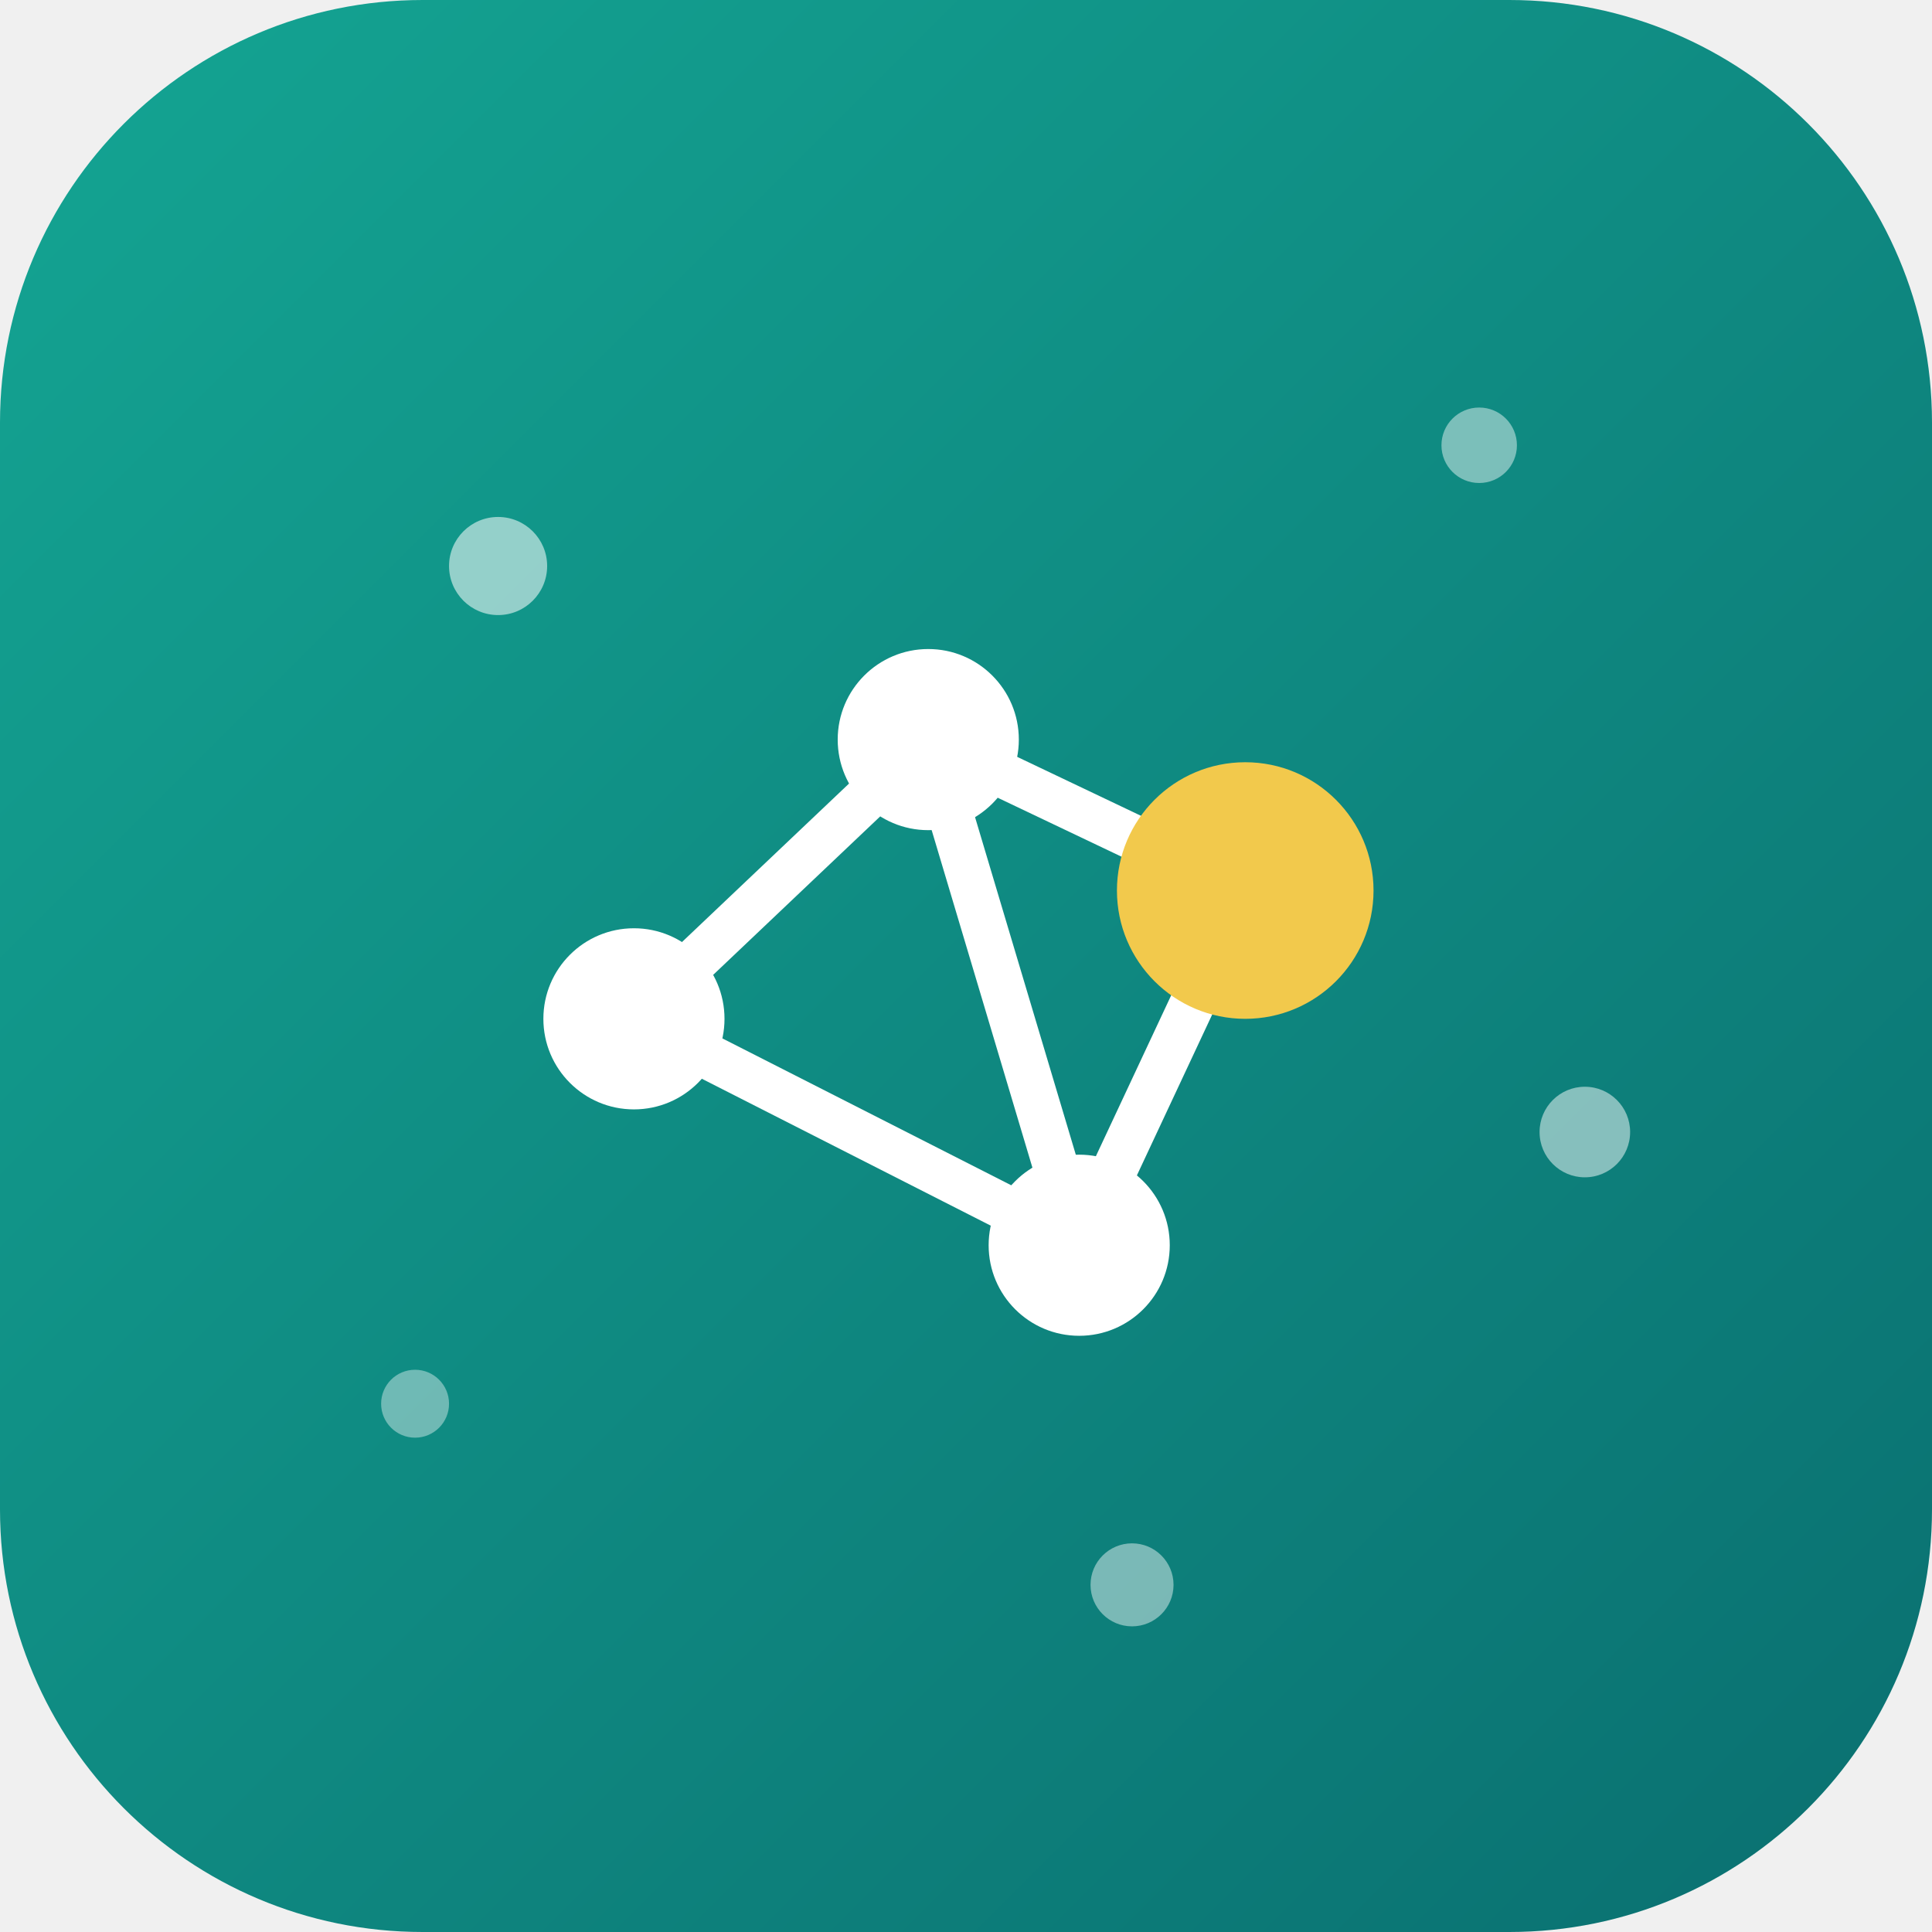
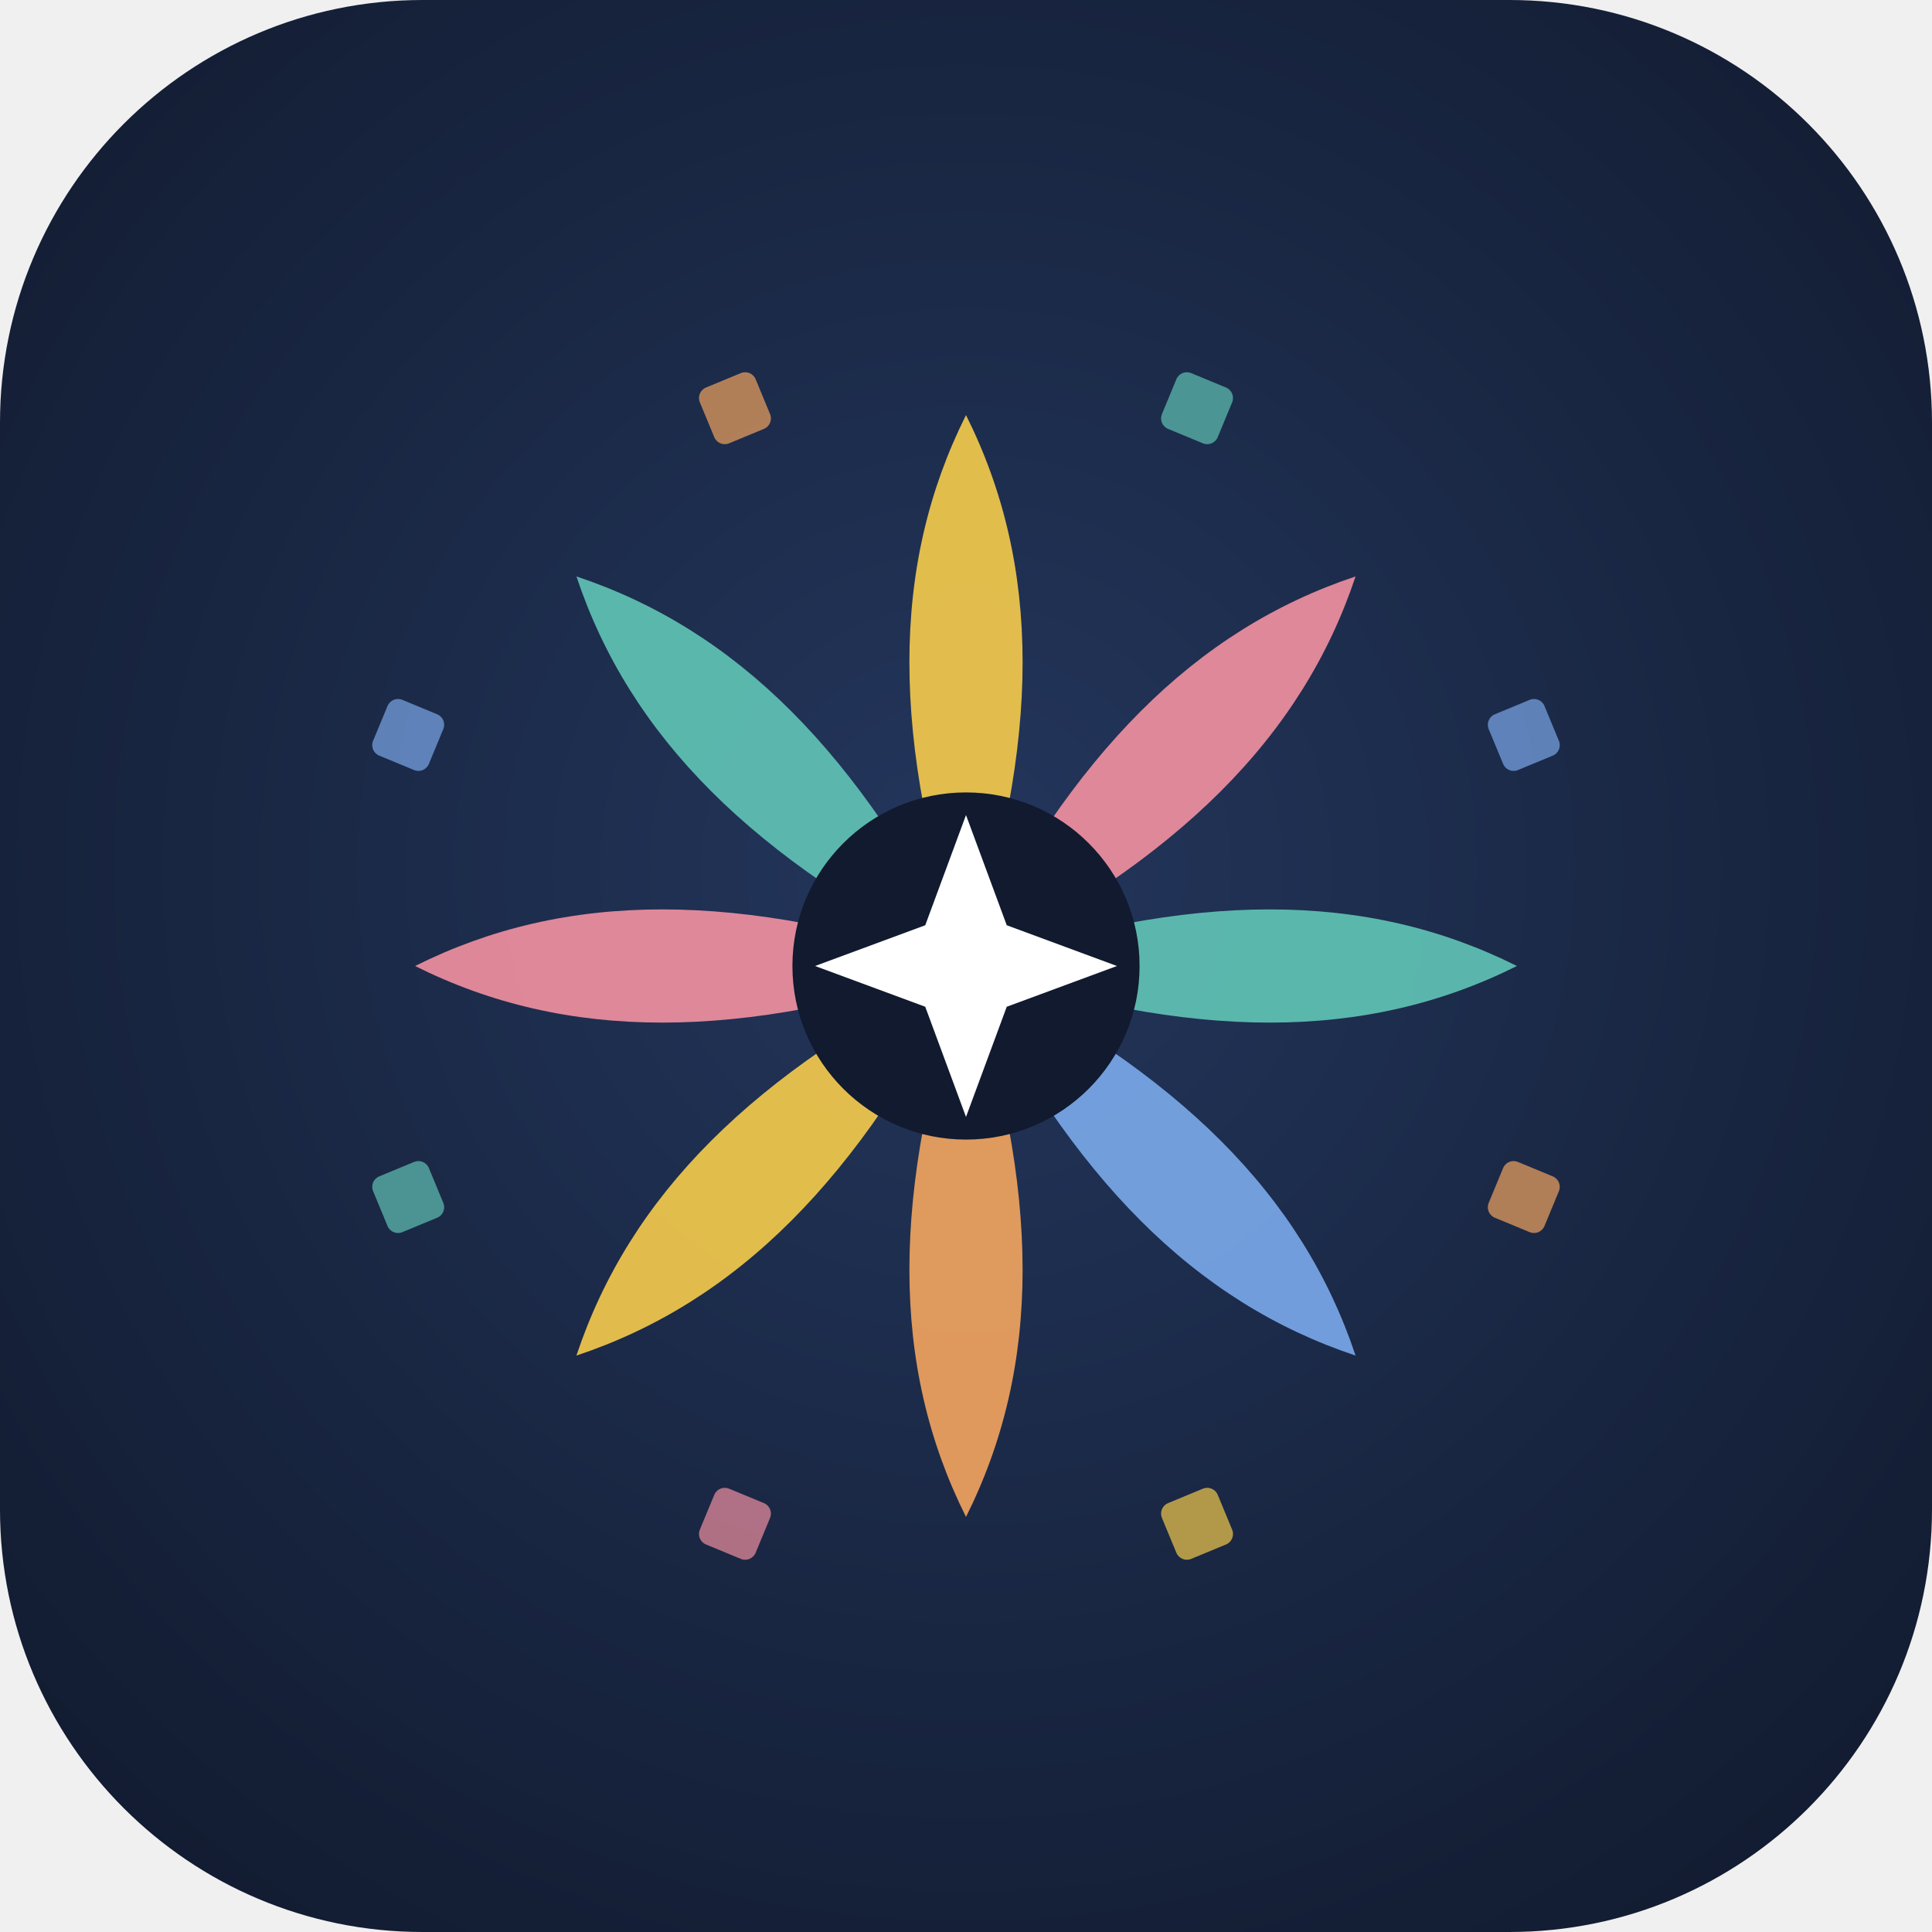
<svg xmlns="http://www.w3.org/2000/svg" viewBox="0 0 512 512">
  <defs>
-     <linearGradient id="bg" x1="0" y1="0" x2="1" y2="1">
-       <stop offset="0" stop-color="#14a593" />
-       <stop offset="1" stop-color="#0a6f70" />
-     </linearGradient>
+     <radialGradient id="nv" cx=".5" cy=".45" r=".7">
+       <stop offset="0" stop-color="#23365c" />
+       <stop offset="1" stop-color="#111a2e" />
+     </radialGradient>
  </defs>
-   <rect width="512" height="512" rx="112" fill="url(#bg)" />
-   <g id="art">
-     <circle cx="132" cy="150" r="13" fill="#fff" opacity=".55" />
-     <circle cx="392" cy="118" r="10" fill="#fff" opacity=".45" />
-     <circle cx="420" cy="300" r="12" fill="#fff" opacity=".5" />
-     <circle cx="110" cy="372" r="9" fill="#fff" opacity=".4" />
-     <circle cx="300" cy="420" r="11" fill="#fff" opacity=".45" />
-     <path d="M168 270 L246 196 L330 236 L286 330 Z M246 196 L286 330" fill="none" stroke="#fff" stroke-width="12" stroke-linejoin="round" stroke-linecap="round" />
-     <circle cx="168" cy="270" r="24" fill="#fff" />
-     <circle cx="246" cy="196" r="24" fill="#fff" />
-     <circle cx="286" cy="330" r="24" fill="#fff" />
-     <circle cx="330" cy="236" r="34" fill="#f2c94c" />
+   <rect width="512" height="512" rx="112" fill="url(#nv)" />
+   <g transform="rotate(0 256 256)">
+     <path d="M256 256 C 236 196, 236 150, 256 110 C 276 150, 276 196, 256 256 Z" fill="#f2c94c" opacity=".92" />
  </g>
+   <g transform="rotate(45 256 256)">
+     <path d="M256 256 C 236 196, 236 150, 256 110 C 276 150, 276 196, 256 256 Z" fill="#ef8fa0" opacity=".92" />
+   </g>
+   <g transform="rotate(90 256 256)">
+     <path d="M256 256 C 236 196, 236 150, 256 110 C 276 150, 276 196, 256 256 Z" fill="#5fc2b4" opacity=".92" />
+   </g>
+   <g transform="rotate(135 256 256)">
+     <path d="M256 256 C 236 196, 236 150, 256 110 C 276 150, 276 196, 256 256 Z" fill="#7aa7e8" opacity=".92" />
+   </g>
+   <g transform="rotate(180 256 256)">
+     <path d="M256 256 C 236 196, 236 150, 256 110 C 276 150, 276 196, 256 256 Z" fill="#f0a35e" opacity=".92" />
+   </g>
+   <g transform="rotate(225 256 256)">
+     <path d="M256 256 C 236 196, 236 150, 256 110 C 276 150, 276 196, 256 256 Z" fill="#f2c94c" opacity=".92" />
+   </g>
+   <g transform="rotate(270 256 256)">
+     <path d="M256 256 C 236 196, 236 150, 256 110 C 276 150, 276 196, 256 256 Z" fill="#ef8fa0" opacity=".92" />
+   </g>
+   <g transform="rotate(315 256 256)">
+     <path d="M256 256 C 236 196, 236 150, 256 110 C 276 150, 276 196, 256 256 Z" fill="#5fc2b4" opacity=".92" />
+   </g>
+   <g transform="rotate(22.5 256 256)">
+     <rect x="248" y="88" width="16" height="16" rx="3" fill="#5fc2b4" opacity=".7" />
+   </g>
+   <g transform="rotate(67.5 256 256)">
+     <rect x="248" y="88" width="16" height="16" rx="3" fill="#7aa7e8" opacity=".7" />
+   </g>
+   <g transform="rotate(112.5 256 256)">
+     <rect x="248" y="88" width="16" height="16" rx="3" fill="#f0a35e" opacity=".7" />
+   </g>
+   <g transform="rotate(157.5 256 256)">
+     <rect x="248" y="88" width="16" height="16" rx="3" fill="#f2c94c" opacity=".7" />
+   </g>
+   <g transform="rotate(202.5 256 256)">
+     <rect x="248" y="88" width="16" height="16" rx="3" fill="#ef8fa0" opacity=".7" />
+   </g>
+   <g transform="rotate(247.5 256 256)">
+     <rect x="248" y="88" width="16" height="16" rx="3" fill="#5fc2b4" opacity=".7" />
+   </g>
+   <g transform="rotate(292.5 256 256)">
+     <rect x="248" y="88" width="16" height="16" rx="3" fill="#7aa7e8" opacity=".7" />
+   </g>
+   <g transform="rotate(337.5 256 256)">
+     <rect x="248" y="88" width="16" height="16" rx="3" fill="#f0a35e" opacity=".7" />
+   </g>
+   <circle cx="256" cy="256" r="46" fill="#111a2e" />
+   <path d="M256 216 L266.8 245.2 L296 256 L266.8 266.8 L256 296 L245.2 266.8 L216 256 L245.2 245.2 Z" fill="#fff" />
</svg>
